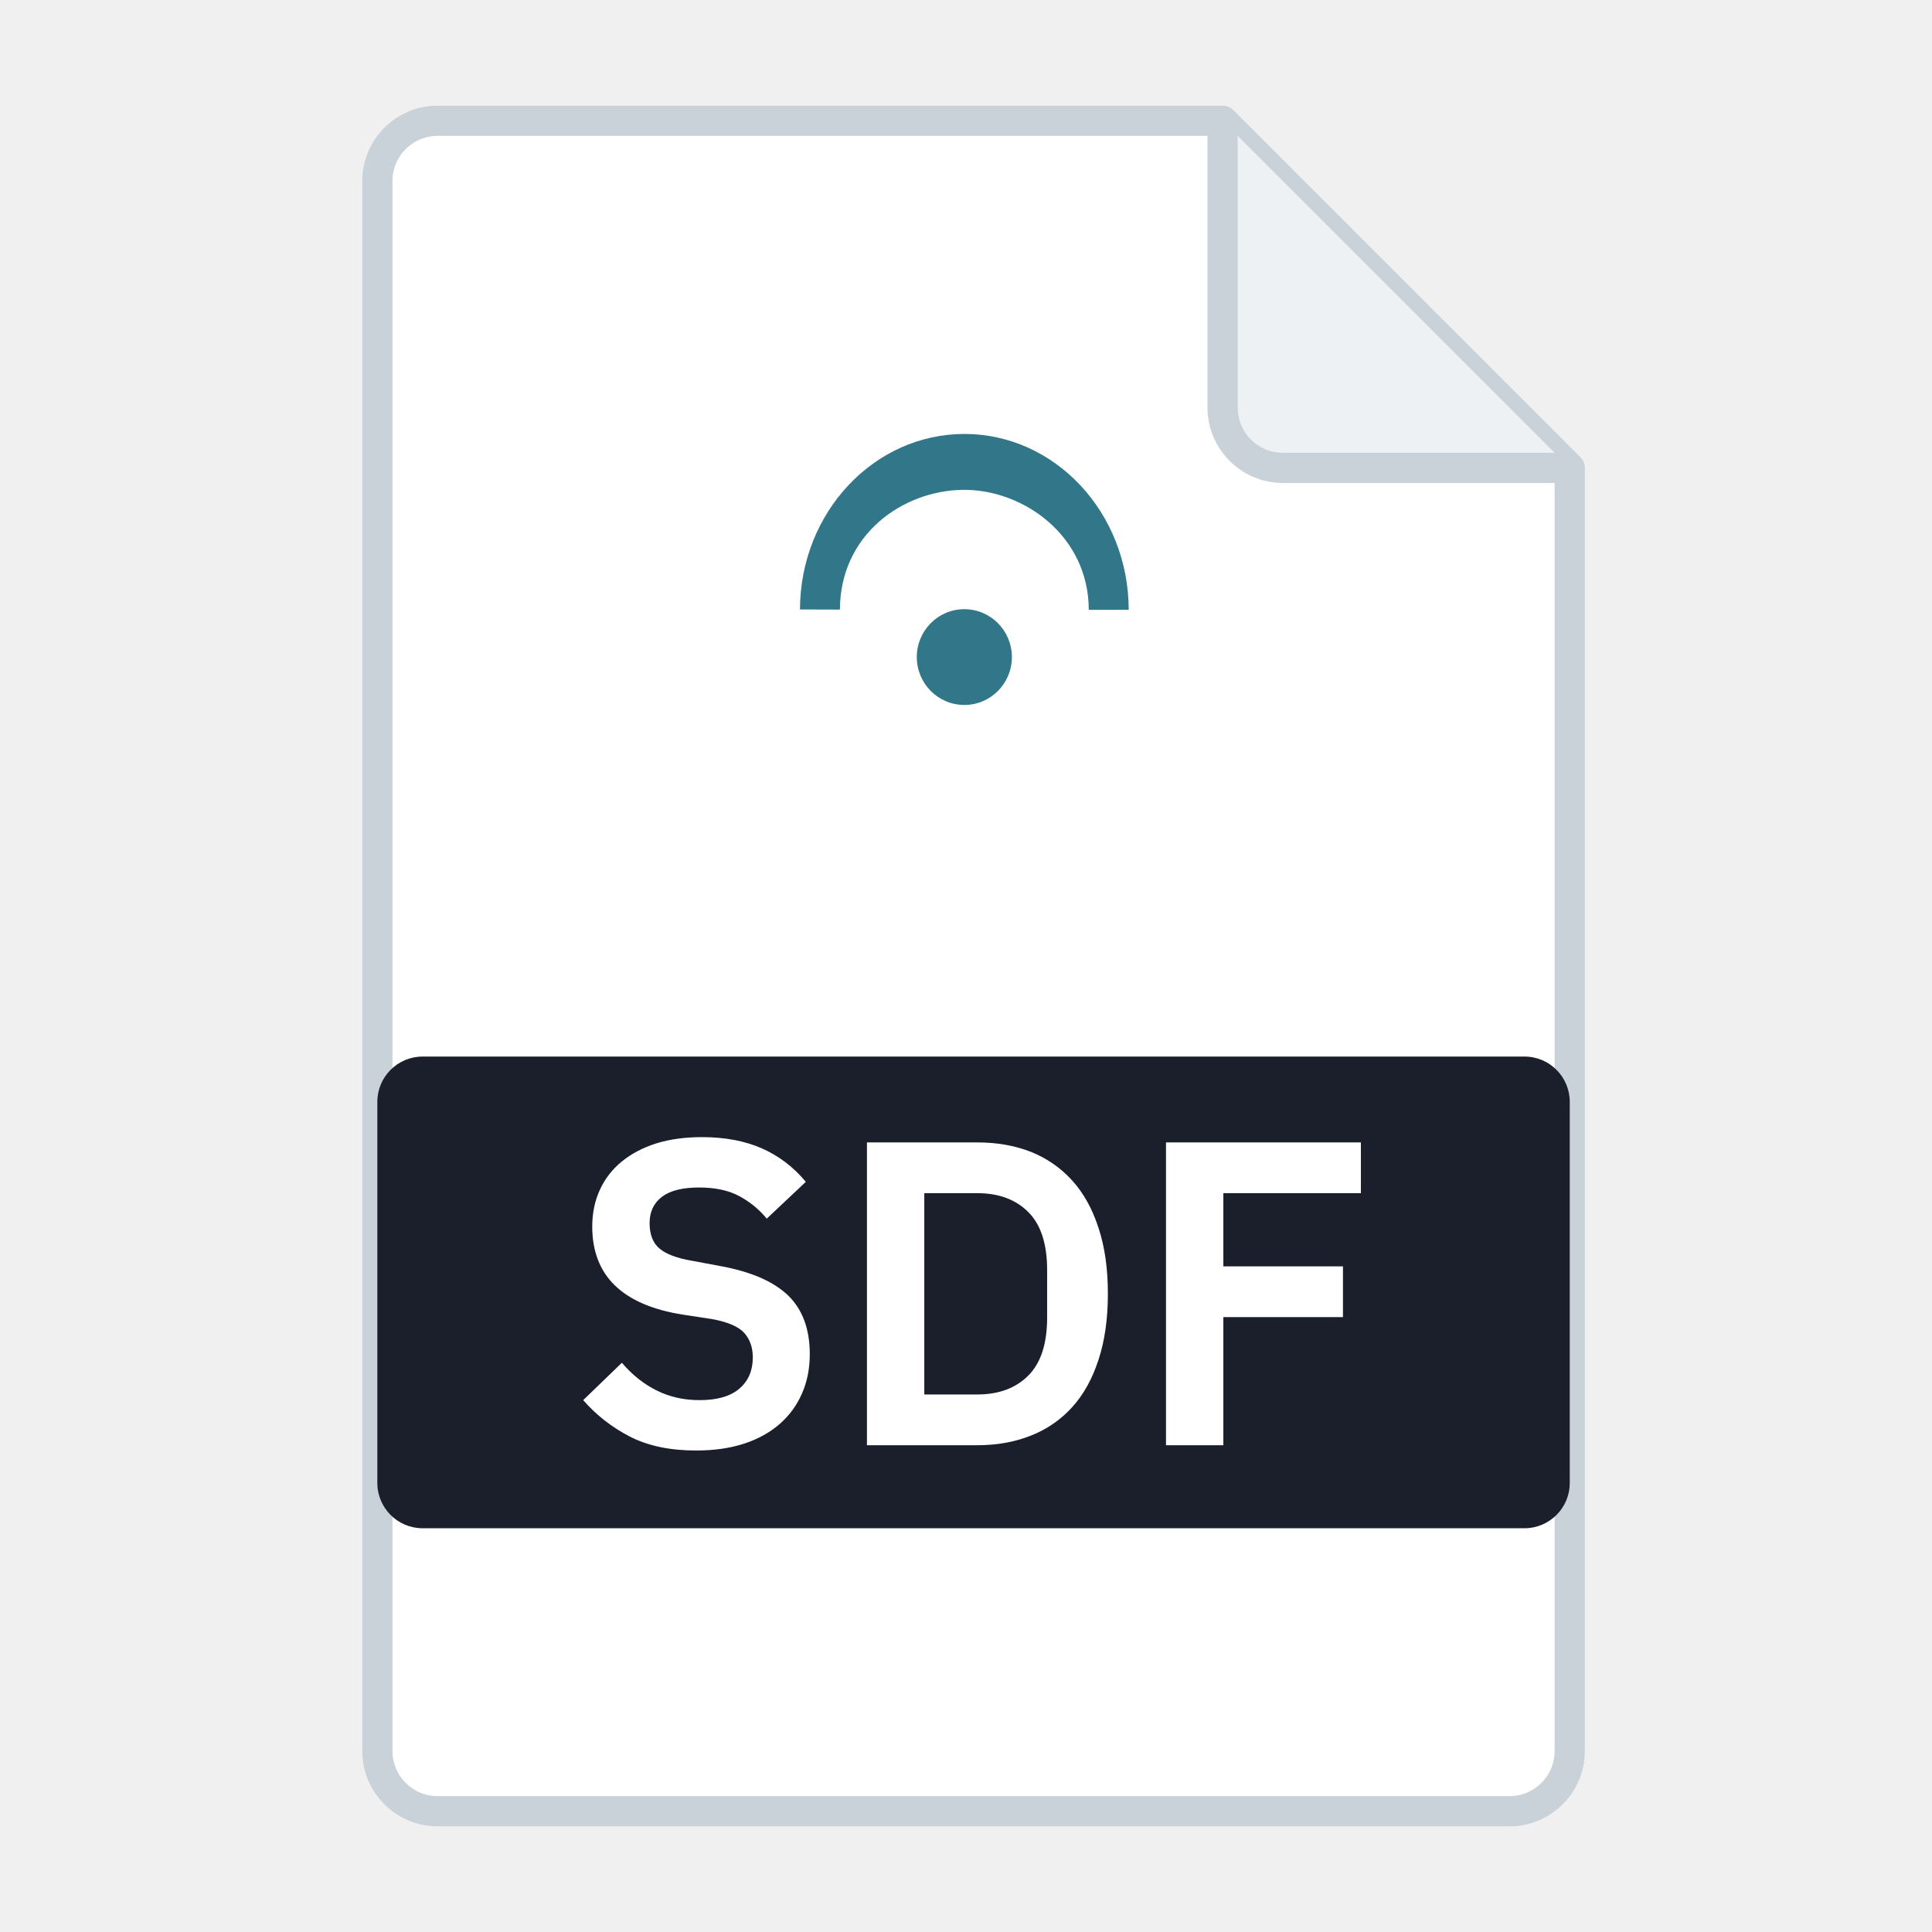
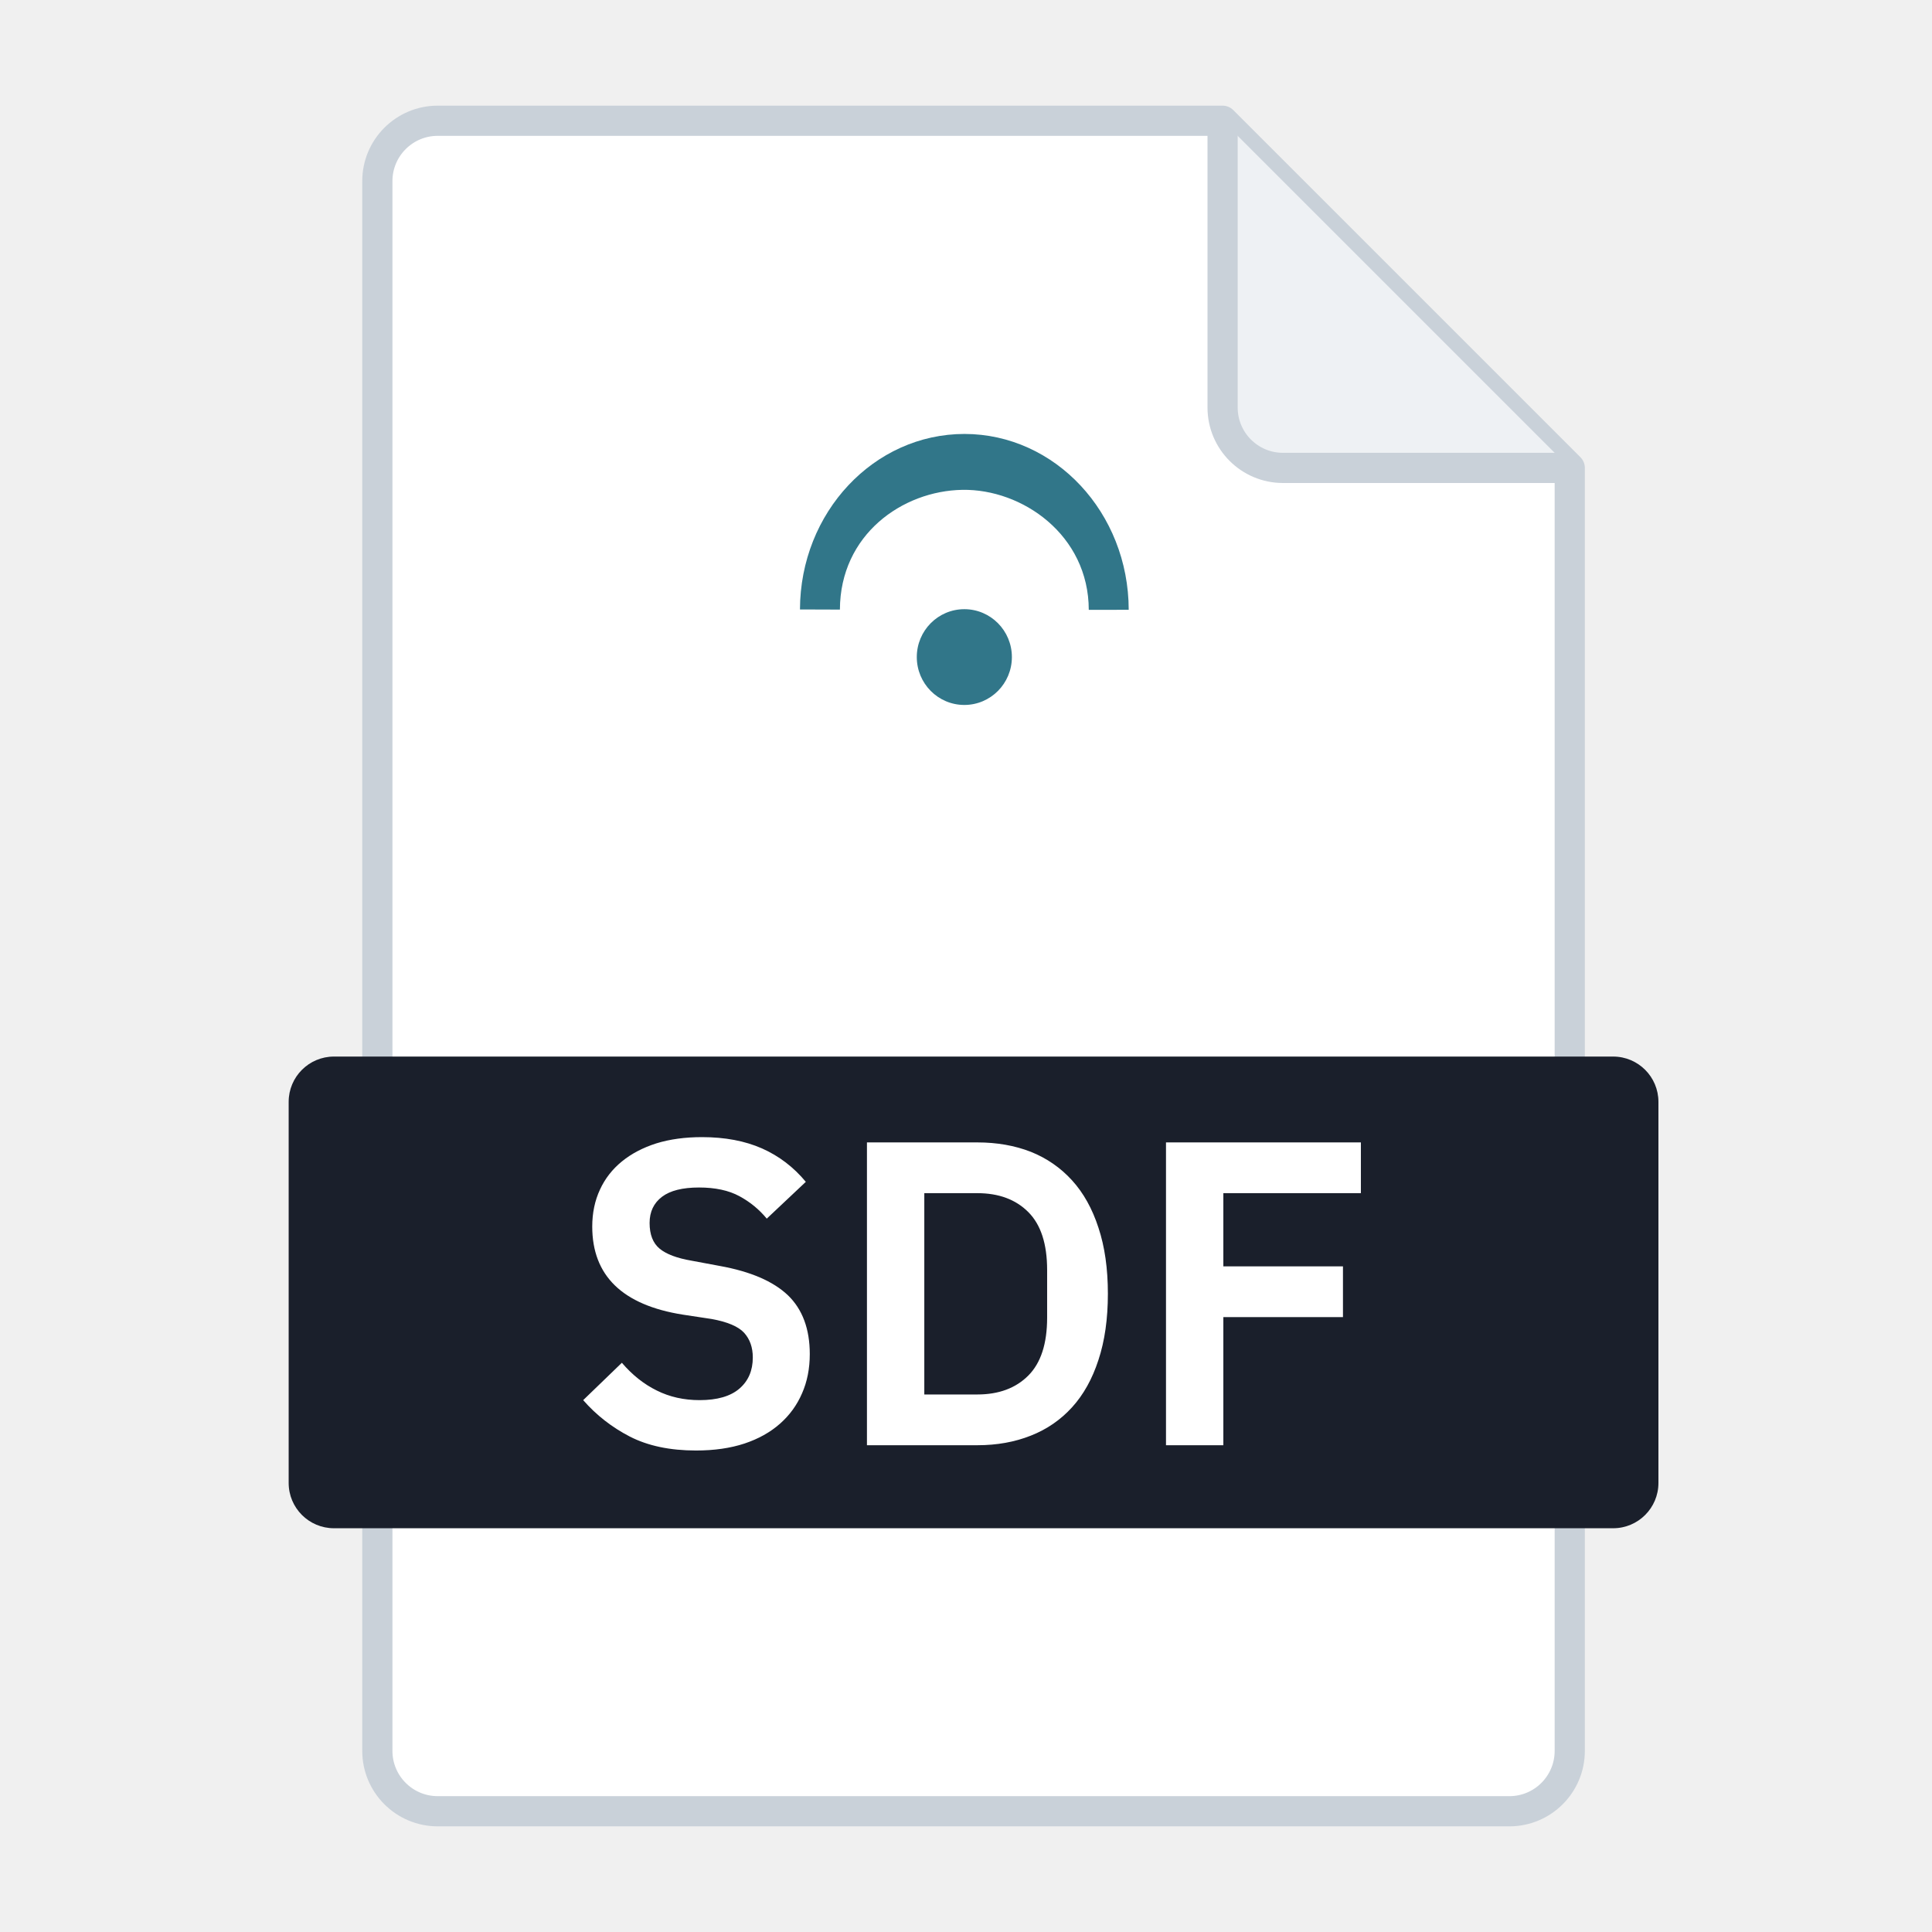
<svg xmlns="http://www.w3.org/2000/svg" viewBox="0 0 1024 1024">
  <path d="M232 64h416l184 184v680a32 32 0 0 1-32 32H232a32 32 0 0 1-32-32V96a32 32 0 0 1 32-32z" fill="#ffffff" stroke="#c9d1d9" stroke-width="16" stroke-linejoin="round" />
  <path d="M648 64v152a32 32 0 0 0 32 32h152" fill="#eef1f4" stroke="#c9d1d9" stroke-width="16" stroke-linejoin="round" />
  <g transform="translate(424 230) scale(0.36)" fill="#317689">
    <path d="M172 328.5c0-38.9 31.3-70.5 70-70.5s70 31.6 70 70.5-31.3 70.5-70 70.5-70-31.6-70-70.5zM0 258.4C.4 115.5 108.8 0 242.3 0 375.7.2 483.8 116 484 258.9l-58.8.1C425 148.6 327.2 80.8 239 82.3 150.8 83.8 59.2 148.2 58.8 258.6z" />
  </g>
-   <rect x="200" y="560" width="632" height="250" rx="24" fill="#1a1f2b" />
+   <rect x="153" y="560" width="726" height="250" rx="24" fill="#1a1f2b" />
  <path d="M368.9 768.8Q348.2 768.8 333.8 761.4Q319.5 754 309.1 742.1L329.6 722.3Q337.9 732 348.1 737Q358.3 742.1 370.8 742.1Q384.8 742.1 391.9 736Q399 729.9 399 719.5Q399 711.5 394.4 706.4Q389.8 701.4 377.2 699.1L362 696.8Q313.9 689.2 313.9 650.1Q313.9 639.3 318 630.5Q322 621.8 329.6 615.6Q337.2 609.4 347.9 606Q358.6 602.7 372.1 602.7Q390.3 602.7 403.9 608.7Q417.4 614.7 427.1 626.4L406.4 645.9Q400.4 638.6 391.9 634Q383.4 629.4 370.5 629.4Q357.4 629.4 350.9 634.3Q344.3 639.3 344.3 648.2Q344.3 657.4 349.6 661.8Q354.9 666.2 366.6 668.2L381.6 671Q405.9 675.4 417.6 686.5Q429.2 697.7 429.2 717.7Q429.2 729.2 425.1 738.5Q421.1 747.8 413.4 754.6Q405.7 761.4 394.6 765.1Q383.4 768.8 368.9 768.8ZM459.5 605.5L518 605.5Q533.6 605.5 546.4 610.5Q559.1 615.6 568.2 625.6Q577.3 635.6 582.2 650.7Q587.2 665.7 587.2 685.7Q587.2 705.7 582.2 720.8Q577.3 735.9 568.2 745.9Q559.1 755.9 546.4 760.9Q533.6 766 518 766L459.5 766ZM518 739.1Q535 739.1 545 729.1Q555 719.1 555 698.4L555 673.1Q555 652.4 545 642.4Q535 632.4 518 632.4L489.9 632.4L489.9 739.1ZM618 766L618 605.5L721.3 605.5L721.3 632.4L648.4 632.4L648.4 671.2L711.8 671.2L711.8 698.1L648.4 698.1L648.4 766Z" fill="#ffffff" />
</svg>
